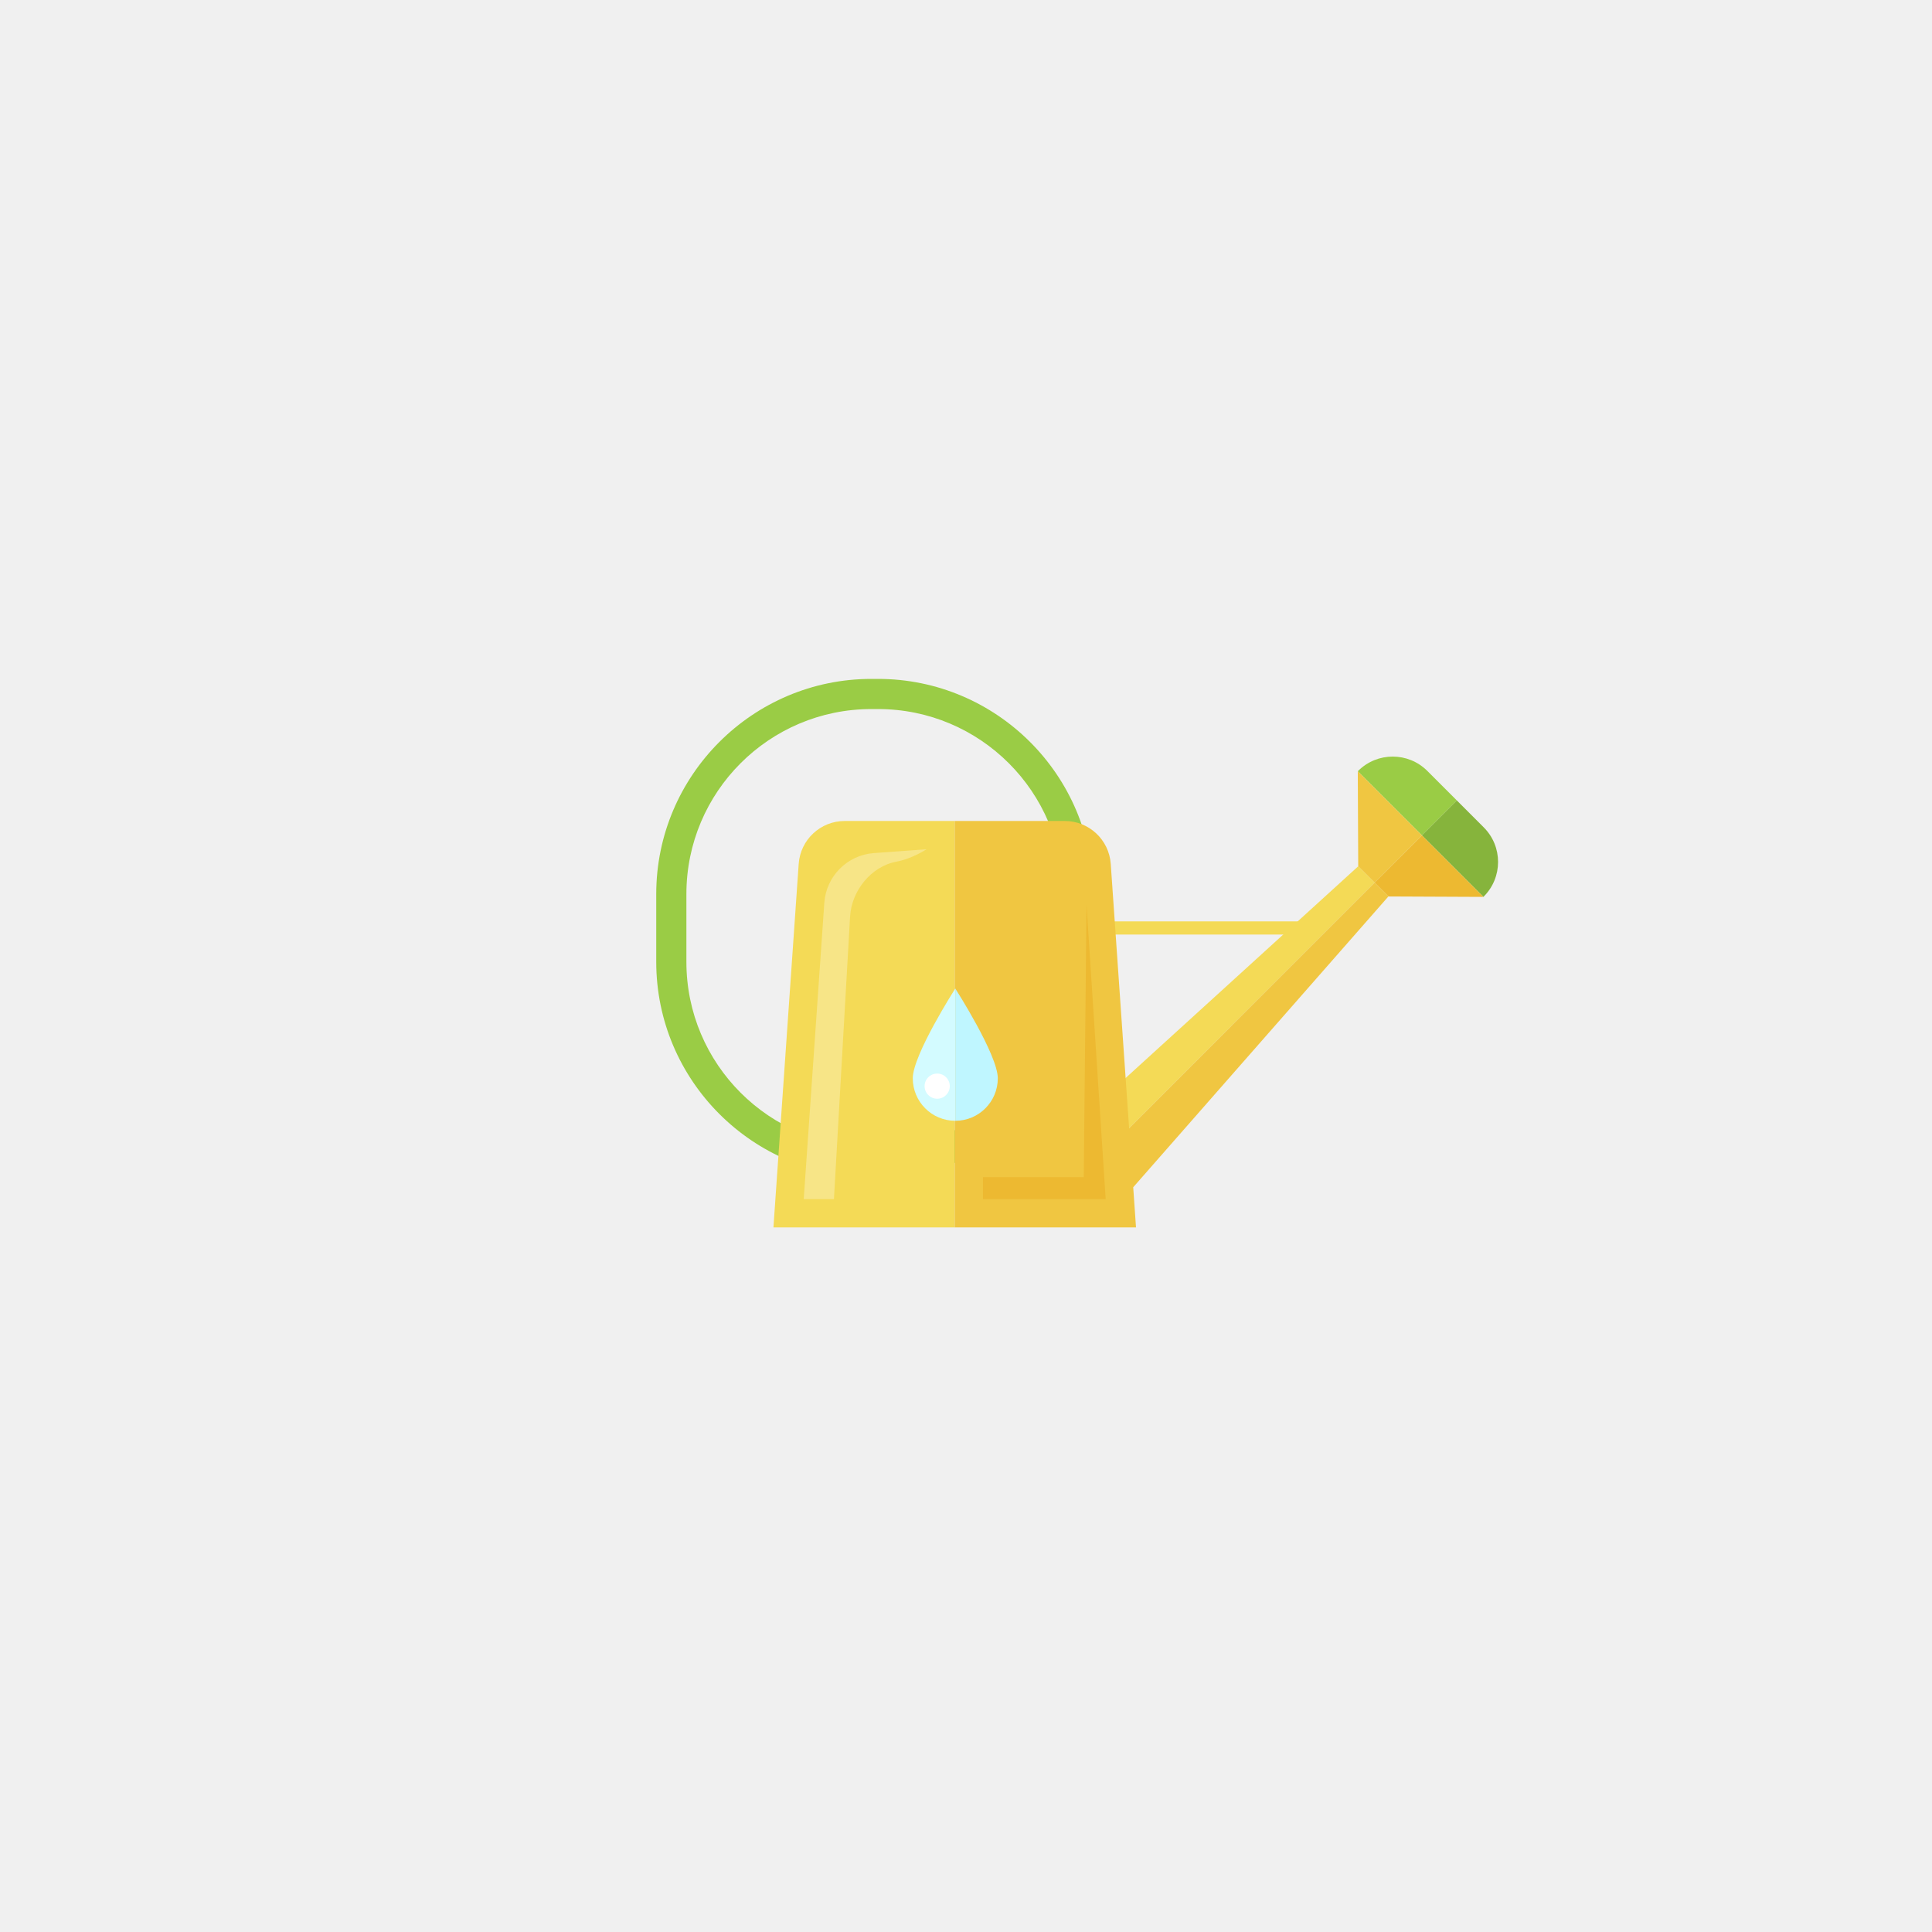
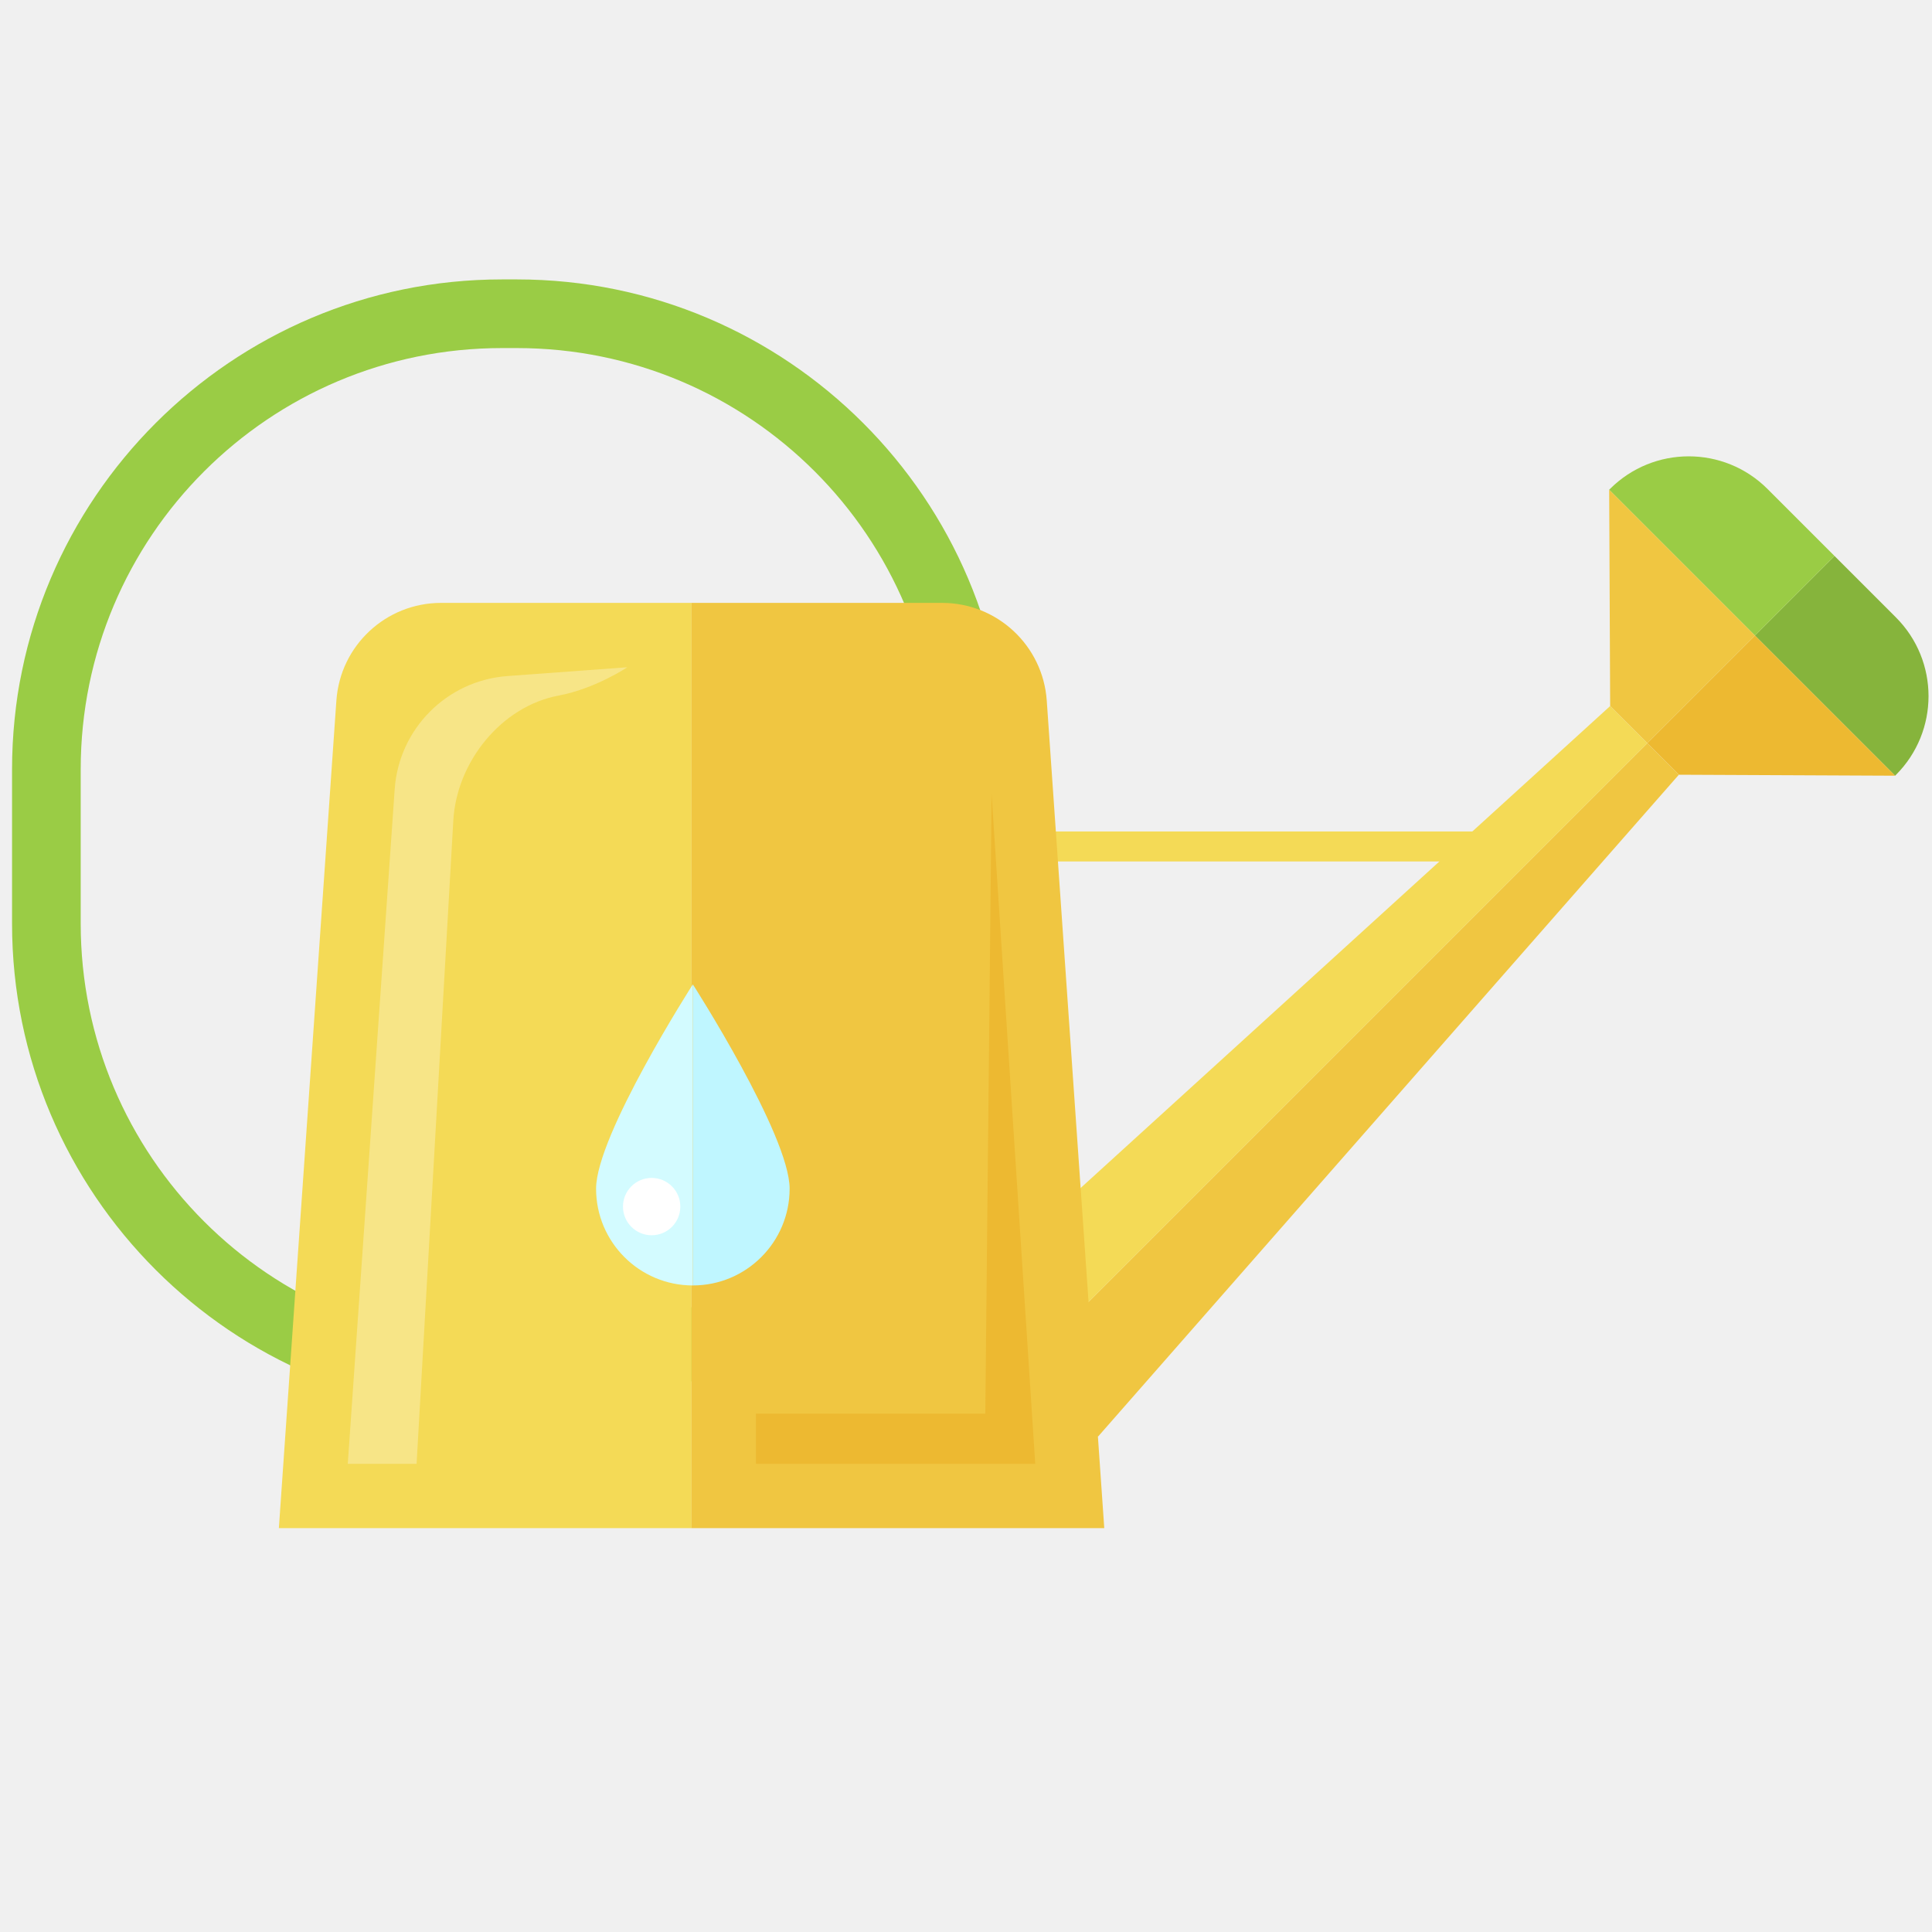
<svg xmlns="http://www.w3.org/2000/svg" version="1.1" x="0px" y="0px" viewBox="0 0 1122 1122" style="enable-background:new 0 0 1122 1122;" xml:space="preserve">
  <style type="text/css">
	.st0{display:none;}
	.st1{display:inline;}
	.st2{fill:#FFFFFF;}
	.st3{fill:#9DAA50;}
	.st4{fill:#616E7D;}
	.st5{fill:#754B21;}
	.st6{fill:#D3FBFF;}
	.st7{fill:#BFF6FF;}
	.st8{fill:#DD4B23;}
	.st9{fill:#F6F6F6;}
	.st10{fill:#F0F1F1;}
	.st11{fill:#C14320;}
	.st12{fill:#B8D6D3;}
	.st13{fill:#D4E6E3;}
	.st14{fill:#D1FBFF;}
	.st15{fill:#E4FBFF;}
	.st16{fill:#9ACC45;}
	.st17{fill:#86B43C;}
	.st18{fill:#7EA735;}
	.st19{fill:#F4DA56;}
	.st20{fill:#EDB931;}
	.st21{fill:#F0C641;}
	.st22{fill:#F7E587;}
</style>
  <g id="Bg" class="st0">
    <g class="st1">
      <g>
        <rect class="st2" width="1122" height="1122" />
      </g>
    </g>
  </g>
  <g id="Object" class="st0">
    <g class="st1">
      <path class="st3" d="M864.04,529.99c-47.12,0-86.55,32.86-96.66,76.89c-7.7-2.27-15.83-3.52-24.24-3.52    c-46.99,0-85.07,38.09-85.07,85.08c0,46.95,38.09,85.06,85.07,85.06h0.15h225.52v-0.01c36.62-0.29,66.19-30.06,66.19-66.73    c0-36.85-29.85-66.71-66.71-66.71c-1.9,0-3.77,0.1-5.64,0.26c0.39-3.64,0.65-7.33,0.65-11.08    C963.3,574.41,918.85,529.99,864.04,529.99z" />
      <path class="st4" d="M743.14,575.14c1.77,0,3.58,0.06,5.37,0.14c20.51-44.32,64.91-73.51,115.52-73.51    c65.32,0,119.32,49.37,126.63,112.75c4.18,0.99,8.17,2.5,12.15,4.07c4.26-16.57,6.8-33.83,6.8-51.73    c0-114.11-92.53-206.61-206.64-206.61c-20.48,0-40.22,3.01-58.86,8.55C719.45,261.78,623.7,181.96,509.23,181.96    c-133.15,0-241.06,107.94-241.06,241.07c0,9.11,0.53,18.09,1.53,26.95c-4.53-0.37-9.1-0.62-13.7-0.62    c-89.5,0-162.05,72.55-162.05,162.06c0,89.09,71.87,161.36,160.79,162.05v0.03h413.84c-23.66-20.78-38.72-51.17-38.72-85.06    C629.85,625.97,680.67,575.14,743.14,575.14z" />
      <path class="st3" d="M639.09,126.6l-2.79-0.4c-5.34,0-9.7,4.35-9.7,9.69v35.42c0,3.98,2.55,7.56,6.3,8.93    c56.23,20.14,101.37,63.46,123.95,118.85c1.47,3.58,4.91,5.88,8.75,5.88h36.1c3.11,0,6.05-1.53,7.87-4.06    c1.81-2.56,2.29-5.8,1.27-8.74C783.43,213.04,719.21,151.14,639.09,126.6z" />
      <path class="st4" d="M650.42,24.72l-2.1-0.2c-5.35,0-9.7,4.31-9.7,9.66v34.89c0,4.34,2.96,8.12,7.22,9.2    c103.13,25.68,185.02,105.25,213.77,207.72c1.13,4.09,4.88,6.96,9.11,6.96h34.99c3,0,5.78-1.39,7.62-3.76    c1.84-2.35,2.48-5.4,1.76-8.27C881.26,153.75,778.14,53.19,650.42,24.72z" />
    </g>
  </g>
  <g id="Layer_3">
    <g class="st0">
      <g class="st1">
        <g>
-           <circle class="st5" cx="626.82" cy="459.72" r="84.83" />
-         </g>
-         <g>
-           <circle class="st5" cx="518.58" cy="491.9" r="84.83" />
-         </g>
-         <g>
-           <path class="st5" d="M752.6,500.67c0,30.7-24.88,55.58-55.58,55.58c-30.7,0-55.58-24.88-55.58-55.58s24.88-55.58,55.58-55.58      C727.72,445.09,752.6,469.98,752.6,500.67z" />
-         </g>
-         <g>
-           <path class="st5" d="M477.63,497.75c0,30.7-24.88,55.58-55.58,55.58s-55.58-24.88-55.58-55.58c0-30.7,24.88-55.58,55.58-55.58      S477.63,467.05,477.63,497.75z" />
-         </g>
-         <g>
-           <rect x="369.4" y="500.67" class="st5" width="386.13" height="246.44" />
-         </g>
-       </g>
-       <g class="st1">
-         <g>
-           <g>
-             <path class="st6" d="M461.42,365.03c0,15.79,12.8,28.58,28.58,28.58v-88.92C490,304.69,461.42,349.24,461.42,365.03z" />
-           </g>
-           <g>
-             <path class="st7" d="M490,304.69v88.92c15.78,0,28.58-12.8,28.58-28.58C518.58,349.24,490,304.69,490,304.69z" />
-           </g>
-         </g>
-         <g>
-           <path class="st2" d="M486.29,370.32c0,4.68-3.79,8.47-8.47,8.47s-8.47-3.79-8.47-8.47c0-4.68,3.79-8.47,8.47-8.47      S486.29,365.64,486.29,370.32z" />
-         </g>
-       </g>
-       <g class="st1">
-         <g>
-           <g>
-             <path class="st6" d="M556.21,302.86c0,12.03,9.76,21.79,21.79,21.79v-67.79C578,256.86,556.21,290.82,556.21,302.86z" />
-           </g>
-           <g>
-             <path class="st7" d="M578,256.86v67.79c12.03,0,21.79-9.76,21.79-21.79C599.79,290.82,578,256.86,578,256.86z" />
-           </g>
-         </g>
-         <g>
-           <path class="st2" d="M575.18,306.89c0,3.57-2.89,6.46-6.46,6.46c-3.57,0-6.46-2.89-6.46-6.46c0-3.57,2.89-6.46,6.46-6.46      C572.28,300.44,575.18,303.33,575.18,306.89z" />
-         </g>
-       </g>
-       <g class="st1">
-         <g>
-           <g>
-             <path class="st6" d="M672.21,386.3c0,12.03,9.76,21.79,21.79,21.79v-67.79C694,340.29,672.21,374.26,672.21,386.3z" />
-           </g>
-           <g>
-             <path class="st7" d="M694,340.29v67.79c12.03,0,21.79-9.76,21.79-21.79C715.79,374.26,694,340.29,694,340.29z" />
-           </g>
-         </g>
-         <g>
-           <path class="st2" d="M691.18,390.33c0,3.57-2.89,6.46-6.46,6.46c-3.57,0-6.46-2.89-6.46-6.46c0-3.57,2.89-6.46,6.46-6.46      C688.28,383.87,691.18,386.77,691.18,390.33z" />
-         </g>
-       </g>
-       <g class="st1">
-         <g>
-           <g>
-             <path class="st6" d="M382.8,316.03c0,9.5,7.7,17.2,17.2,17.2v-53.5C400,279.73,382.8,306.54,382.8,316.03z" />
-           </g>
-           <g>
-             <path class="st7" d="M400,279.73v53.5c9.5,0,17.2-7.7,17.2-17.2C417.2,306.54,400,279.73,400,279.73z" />
-           </g>
-         </g>
-         <g>
-           <path class="st2" d="M397.77,319.22c0,2.81-2.28,5.09-5.09,5.09s-5.09-2.28-5.09-5.09c0-2.81,2.28-5.1,5.09-5.1      S397.77,316.4,397.77,319.22z" />
+           <circle class="st5" cx="709.35" cy="464.24" r="191.2" />
+         </g>
+         <g>
+           <circle class="st5" cx="465.4" cy="536.76" r="191.21" />
+         </g>
+         <g>
+           <path class="st5" d="M992.86,556.54c0,69.19-56.09,125.27-125.27,125.27c-69.19,0-125.27-56.09-125.27-125.27      s56.09-125.27,125.27-125.27C936.77,431.27,992.86,487.36,992.86,556.54z" />
+         </g>
+         <g>
+           <path class="st5" d="M373.09,549.95c0,69.19-56.09,125.27-125.27,125.27s-125.27-56.09-125.27-125.27      c0-69.19,56.09-125.27,125.27-125.27S373.09,480.76,373.09,549.95z" />
+         </g>
+         <g>
+           <rect x="129.14" y="556.54" class="st5" width="870.31" height="555.46" />
+         </g>
+       </g>
+       <g class="st1">
+         <g>
+           <g>
+             <path class="st6" d="M336.55,250.81c0,35.58,28.84,64.42,64.42,64.42V114.81C400.97,114.81,336.55,215.23,336.55,250.81z" />
+           </g>
+           <g>
+             <path class="st7" d="M400.97,114.81v200.41c35.58,0,64.42-28.84,64.42-64.42C465.39,215.23,400.97,114.81,400.97,114.81z" />
+           </g>
+         </g>
+         <g>
+           <path class="st2" d="M392.62,262.74c0,10.54-8.54,19.09-19.09,19.09c-10.54,0-19.09-8.55-19.09-19.09      c0-10.54,8.54-19.09,19.09-19.09C384.08,243.65,392.62,252.2,392.62,262.74z" />
+         </g>
+       </g>
+       <g class="st1">
+         <g>
+           <g>
+             <path class="st6" d="M550.2,110.68c0,27.13,21.99,49.11,49.11,49.11V7C599.32,7,550.2,83.56,550.2,110.68z" />
+           </g>
+           <g>
+             <path class="st7" d="M599.32,7v152.8c27.12,0,49.11-21.99,49.11-49.11C648.43,83.56,599.32,7,599.32,7z" />
+           </g>
+         </g>
+         <g>
+           <path class="st2" d="M592.95,119.78c0,8.04-6.51,14.55-14.55,14.55c-8.04,0-14.55-6.52-14.55-14.55      c0-8.04,6.51-14.55,14.55-14.55C586.43,105.23,592.95,111.74,592.95,119.78z" />
+         </g>
+       </g>
+       <g class="st1">
+         <g>
+           <g>
+             <path class="st6" d="M811.66,298.75c0,27.13,21.99,49.11,49.11,49.11v-152.8C860.77,195.06,811.66,271.62,811.66,298.75z" />
+           </g>
+           <g>
+             <path class="st7" d="M860.77,195.06v152.8c27.12,0,49.11-21.99,49.11-49.11C909.89,271.62,860.77,195.06,860.77,195.06z" />
+           </g>
+         </g>
+         <g>
+           <path class="st2" d="M854.4,307.84c0,8.04-6.51,14.55-14.55,14.55c-8.04,0-14.55-6.52-14.55-14.55      c0-8.04,6.51-14.55,14.55-14.55C847.89,293.29,854.4,299.8,854.4,307.84z" />
+         </g>
+       </g>
+       <g class="st1">
+         <g>
+           <g>
+             <path class="st6" d="M159.36,140.38c0,21.41,17.35,38.76,38.76,38.76V58.56C198.12,58.56,159.36,118.97,159.36,140.38z" />
+           </g>
+           <g>
+             <path class="st7" d="M198.12,58.56v120.58c21.4,0,38.76-17.35,38.76-38.76C236.88,118.97,198.12,58.56,198.12,58.56z" />
+           </g>
+         </g>
+         <g>
+           <path class="st2" d="M193.09,147.56c0,6.34-5.14,11.48-11.48,11.48s-11.48-5.14-11.48-11.48c0-6.34,5.14-11.48,11.48-11.48      S193.09,141.21,193.09,147.56z" />
        </g>
      </g>
    </g>
    <g class="st0">
      <g class="st1">
-         <rect x="614.52" y="351.49" class="st8" width="52.79" height="15.23" />
-       </g>
-       <g class="st1">
-         <rect x="614.52" y="394.64" class="st8" width="28.43" height="15.23" />
-       </g>
-       <g class="st1">
-         <rect x="614.52" y="437.79" class="st8" width="52.79" height="15.23" />
-       </g>
-       <g class="st1">
-         <rect x="614.52" y="480.94" class="st8" width="28.43" height="15.23" />
-       </g>
-       <g class="st1">
-         <rect x="614.52" y="524.08" class="st8" width="52.79" height="15.23" />
-       </g>
-       <g class="st1">
-         <rect x="614.52" y="567.23" class="st8" width="28.43" height="15.23" />
-       </g>
-       <g class="st1">
-         <rect x="614.52" y="610.38" class="st8" width="52.79" height="15.23" />
-       </g>
-       <g class="st1">
-         <g>
-           <g>
-             <path class="st9" d="M548.89,309.42v503.17c-0.06,0-0.06,0-0.06,0c-12,0-24.06-2.25-35.82-6.7       c-24.43-9.2-43.49-28.69-52.39-53.42c-15.78-43.98,0.79-91.13,38.68-114.46V363.51c0-29.85,22.23-54.09,49.52-54.09       C548.83,309.42,548.83,309.42,548.89,309.42z" />
-           </g>
-           <g>
-             <path class="st10" d="M643.07,718.29c0,51.96-42.21,94.24-94.18,94.3V309.42c27.23,0,49.4,24.24,49.4,54.09V638       C625.83,655.05,643.07,685.39,643.07,718.29z" />
-           </g>
-         </g>
-         <g>
-           <g>
-             <g>
-               <path class="st11" d="M606.78,718.26c0-22.71-13.39-43.46-34.12-52.85l-10.66-4.83v-11.7v-90.46        c0-9.61-6.01-17.72-13.13-17.77v235.63C580.81,776.24,606.78,750.23,606.78,718.26z" />
-             </g>
-           </g>
-           <g>
-             <g>
-               <path class="st8" d="M535.61,558.42v90.46v11.7l-10.66,4.83c-24.37,11.04-42.56,40.29-30.16,74.8        c5.36,14.92,16.39,26.19,31.05,31.72c7.63,2.88,15.36,4.34,22.97,4.34c0.02,0,0.04,0,0.07,0V540.65        c-0.02,0-0.04-0.01-0.07-0.01C541.66,540.64,535.61,548.78,535.61,558.42z" />
-             </g>
-           </g>
-           <g>
-             <g>
-               <path class="st12" d="M643.07,718.29c0,51.96-42.21,94.24-94.18,94.3v-18.15h0.18c0.55,0,1.04-0.06,1.58-0.12        c2.44-0.06,4.81-0.18,7.19-0.49c0.97-0.12,1.95-0.24,2.86-0.43c1.95-0.3,3.84-0.67,5.67-1.1c1.03-0.24,2.01-0.49,2.98-0.79        c1.89-0.49,3.66-1.1,5.48-1.77c0.85-0.3,1.71-0.55,2.56-0.91c2.31-0.91,4.51-1.95,6.7-3.11c0.3-0.12,0.61-0.24,0.85-0.43        c2.44-1.34,4.75-2.74,7.01-4.33c0.73-0.49,1.4-1.04,2.07-1.52c1.52-1.16,3.05-2.31,4.51-3.59l2.19-2.01        c1.34-1.22,2.62-2.5,3.84-3.84c0.67-0.73,1.34-1.46,1.95-2.19c1.34-1.52,2.56-3.11,3.78-4.75c0.43-0.61,0.91-1.16,1.34-1.77        c1.52-2.25,2.98-4.63,4.26-7.07c0.3-0.55,0.55-1.16,0.85-1.7c0.97-1.95,1.83-3.84,2.68-5.85c0.37-0.91,0.67-1.83,0.97-2.74        c0.61-1.77,1.22-3.53,1.71-5.36c0.3-1.04,0.55-2.01,0.79-2.99c0.43-1.95,0.79-3.9,1.1-5.85c0.12-0.91,0.3-1.77,0.37-2.68        c0.37-2.92,0.55-5.85,0.55-8.77c0-30.95-18.4-57.44-44.77-69.38V363.51c0-5-0.85-9.75-2.44-14.01        c-4.75-12.91-15.9-21.93-28.81-21.93v-18.15c27.23,0,49.4,24.24,49.4,54.09V638C625.83,655.05,643.07,685.39,643.07,718.29z" />
-             </g>
-           </g>
-           <g>
-             <g>
-               <path class="st13" d="M477.68,746.37c7.13,19.74,22.11,35.15,41.73,42.52c3.05,1.16,6.09,2.07,9.14,2.86        c0.85,0.24,1.71,0.43,2.62,0.61c2.25,0.49,4.57,0.91,6.82,1.22c0.79,0.12,1.58,0.24,2.38,0.37c2.86,0.3,5.67,0.49,8.47,0.49        c0,0,0,0,0.06,0v18.15c-0.06,0-0.06,0-0.06,0c-12,0-24.06-2.25-35.82-6.7c-24.43-9.2-43.49-28.69-52.39-53.42        c-15.78-43.98,0.79-91.13,38.68-114.46V363.51c0-29.85,22.23-54.09,49.52-54.09c0,0,0,0,0.06,0v18.15c-0.06,0-0.06,0-0.06,0        c-13.04,0-24.12,9.02-28.93,21.93c-1.58,4.26-2.44,9.02-2.44,14.01V648.9C483.35,664.31,462.58,704.21,477.68,746.37z" />
+         <rect x="678.32" y="101.23" class="st8" width="115.73" height="33.38" />
+       </g>
+       <g class="st1">
+         <rect x="678.32" y="195.82" class="st8" width="62.32" height="33.38" />
+       </g>
+       <g class="st1">
+         <rect x="678.32" y="290.4" class="st8" width="115.73" height="33.38" />
+       </g>
+       <g class="st1">
+         <rect x="678.32" y="384.99" class="st8" width="62.32" height="33.38" />
+       </g>
+       <g class="st1">
+         <rect x="678.32" y="479.58" class="st8" width="115.73" height="33.38" />
+       </g>
+       <g class="st1">
+         <rect x="678.32" y="574.17" class="st8" width="62.32" height="33.38" />
+       </g>
+       <g class="st1">
+         <rect x="678.32" y="668.75" class="st8" width="115.73" height="33.38" />
+       </g>
+       <g class="st1">
+         <g>
+           <g>
+             <path class="st9" d="M534.46,9v1103c-0.13,0-0.13,0-0.13,0c-26.31,0-52.75-4.94-78.52-14.69       c-53.55-20.16-95.34-62.89-114.84-117.11c-34.59-96.41,1.73-199.77,84.79-250.91V127.58C425.77,62.15,474.51,9,534.33,9       C534.33,9,534.33,9,534.46,9z" />
+           </g>
+           <g>
+             <path class="st10" d="M740.91,905.29c0,113.9-92.54,206.58-206.44,206.71V9c59.69,0,108.3,53.15,108.3,118.58v601.71       C703.12,766.68,740.91,833.18,740.91,905.29z" />
+           </g>
+         </g>
+         <g>
+           <g>
+             <g>
+               <path class="st11" d="M661.36,905.23c0-49.79-29.36-95.27-74.79-115.85l-23.36-10.59v-25.66V554.84        c0-21.06-13.17-38.85-28.79-38.96v516.52C604.43,1032.32,661.36,975.31,661.36,905.23z" />
+             </g>
+           </g>
+           <g>
+             <g>
+               <path class="st8" d="M505.35,554.84v198.29v25.66l-23.37,10.59c-53.42,24.21-93.29,88.31-66.12,163.98        c11.75,32.71,35.92,57.4,68.07,69.54c16.73,6.31,33.67,9.51,50.36,9.51c0.05,0,0.1-0.01,0.14-0.01V515.88        c-0.05,0-0.1-0.02-0.14-0.02C518.6,515.86,505.35,533.71,505.35,554.84z" />
+             </g>
+           </g>
+           <g>
+             <g>
+               <path class="st12" d="M740.91,905.29c0,113.9-92.54,206.58-206.44,206.71v-39.79h0.4c1.2,0,2.27-0.13,3.47-0.27        c5.34-0.13,10.55-0.4,15.76-1.07c2.14-0.27,4.27-0.53,6.28-0.93c4.27-0.67,8.41-1.47,12.42-2.4c2.27-0.53,4.41-1.07,6.54-1.74        c4.14-1.07,8.01-2.4,12.02-3.87c1.87-0.67,3.74-1.2,5.61-2c5.07-2,9.88-4.27,14.69-6.81c0.67-0.27,1.33-0.53,1.87-0.93        c5.34-2.94,10.42-6.01,15.36-9.48c1.6-1.07,3.07-2.27,4.54-3.34c3.34-2.54,6.68-5.07,9.88-7.88l4.81-4.41        c2.94-2.67,5.74-5.47,8.41-8.41c1.47-1.6,2.94-3.2,4.27-4.81c2.94-3.34,5.61-6.81,8.28-10.42c0.93-1.33,2-2.54,2.94-3.87        c3.34-4.94,6.54-10.15,9.35-15.49c0.67-1.2,1.2-2.54,1.87-3.74c2.14-4.27,4.01-8.41,5.88-12.82c0.8-2,1.47-4.01,2.13-6.01        c1.34-3.87,2.67-7.74,3.74-11.75c0.67-2.27,1.2-4.41,1.74-6.54c0.93-4.27,1.74-8.55,2.4-12.82c0.27-2,0.67-3.87,0.8-5.87        c0.8-6.41,1.2-12.82,1.2-19.23c0-67.84-40.33-125.92-98.15-152.1V127.58c0-10.95-1.87-21.37-5.34-30.71        c-10.42-28.31-34.85-48.07-63.16-48.07V9c59.69,0,108.3,53.15,108.3,118.58v601.71C703.12,766.68,740.91,833.18,740.91,905.29        z" />
+             </g>
+           </g>
+           <g>
+             <g>
+               <path class="st13" d="M378.36,966.85c15.62,43.26,48.47,77.05,91.47,93.21c6.68,2.54,13.35,4.54,20.03,6.28        c1.87,0.53,3.74,0.93,5.74,1.33c4.94,1.07,10.02,2,14.96,2.67c1.74,0.27,3.47,0.53,5.21,0.8c6.28,0.67,12.42,1.07,18.56,1.07        c0,0,0,0,0.13,0V1112c-0.13,0-0.13,0-0.13,0c-26.31,0-52.75-4.94-78.52-14.69c-53.55-20.16-95.34-62.89-114.84-117.11        c-34.59-96.41,1.73-199.77,84.79-250.91V127.58C425.77,62.15,474.51,9,534.33,9c0,0,0,0,0.13,0v39.79c-0.13,0-0.13,0-0.13,0        c-28.58,0-52.88,19.76-63.43,48.07c-3.47,9.35-5.34,19.76-5.34,30.71v625.61C390.78,786.98,345.25,874.44,378.36,966.85z" />
            </g>
          </g>
        </g>
      </g>
    </g>
    <g class="st0">
      <g class="st1">
-         <rect x="364.61" y="499.55" class="st6" width="412.4" height="263.83" />
-       </g>
-       <g class="st1">
-         <g>
-           <polygon class="st7" points="571.37,390.93 383.52,504.42 383.52,763.38 571.39,763.38 571.39,390.94     " />
-         </g>
-         <g>
-           <polygon class="st14" points="571.39,763.38 759.23,763.38 759.23,504.42 571.39,390.94     " />
-         </g>
-         <g>
-           <polygon class="st15" points="759.23,476.3 759.23,504.42 797.08,527.29 812.09,508.22     " />
-         </g>
-         <g>
-           <polygon class="st15" points="330.69,508.22 345.67,527.29 383.52,504.42 383.52,476.3     " />
-         </g>
-         <g>
-           <polygon class="st15" points="571.72,363 571.39,363.79 571.39,390.94 759.23,504.42 759.23,476.3     " />
-         </g>
-         <g>
-           <polygon class="st15" points="571.39,390.94 571.39,363.79 571.37,363.82 571.05,363 383.52,476.3 383.52,504.42 571.37,390.93           " />
-         </g>
-       </g>
-       <g class="st1">
-         <g>
-           <g>
-             <g>
-               <path class="st16" d="M550.51,565.08c0,0-23.51,12.48-40.79,13.92c-17.28,1.44-37.43-7.68-47.99-8.16s-39.83,2.4-39.83,2.4        s37.43-58.55,87.82-50.87c50.39,7.68,41.27,41.27,41.27,41.27L550.51,565.08z" />
-             </g>
-             <g>
-               <path class="st17" d="M572.11,602.92v138.49l-6.72-1.92l0.69-134.08c0.18-16.94-7.96-32.89-21.76-42.72        c-9.43-6.72-23.35-11.73-28.84-12.97c-25.43-5.76-56.63-0.96-56.63-0.96s38.39-9.12,59.51-2.4        c8.88,2.82,22.16,7.6,31.23,13.86C563.65,569.91,572.11,585.84,572.11,602.92z" />
-             </g>
-           </g>
-           <g>
-             <g>
-               <path class="st16" d="M595.62,564.12c0,0,20.15,8.64,37.43,10.08c17.28,1.44,37.43-7.68,47.99-8.16        c10.56-0.48,39.83,2.4,39.83,2.4s-37.43-58.55-87.82-50.87c-50.39,7.68-40.79,44.63-40.79,44.63L595.62,564.12z" />
-             </g>
-             <g>
-               <path class="st18" d="M572.11,602.92v138.49l6.72-1.92l-0.69-134.08c-0.18-16.94,7.96-32.89,21.76-42.72        c9.43-6.72,23.35-11.73,28.84-12.97c25.43-5.76,56.63-0.96,56.63-0.96s-38.39-9.12-59.51-2.4        c-8.88,2.82-22.16,7.6-31.23,13.86C580.56,569.91,572.11,585.84,572.11,602.92z" />
-             </g>
-           </g>
-           <g>
-             <path class="st16" d="M570.67,563.64c0,0,7.68,13.92,6.24,20.63c-1.44,6.72-5.28,15.84-5.28,15.84s-6.72-13.92-6.24-19.68       C565.87,574.67,570.67,563.64,570.67,563.64z" />
-           </g>
-         </g>
-       </g>
-       <g class="st1">
-         <path class="st5" d="M383.52,763.38h375.71c0,0-5.02-37.95-36.63-41.12c-31.61-3.16-44.25,9.48-44.25,9.48     s-10.47-21.61-41.09-25.29c-26.34-3.16-44.25,15.8-44.25,15.8s-12.64-28.45-44.26-22.13c-31.61,6.32-31.61,28.45-31.61,28.45     s-19.21-22.97-55.18-15.15c-29.46,6.4-30.17,24.64-30.17,24.64s-15.94-4.15-34.77,3.16     C387.69,744.85,383.52,763.38,383.52,763.38z" />
+         <rect x="78.95" y="381.36" class="st6" width="959.69" height="613.96" />
+       </g>
+       <g class="st1">
+         <g>
+           <polygon class="st7" points="560.1,128.61 122.95,392.69 122.95,995.33 560.13,995.33 560.13,128.62     " />
+         </g>
+         <g>
+           <polygon class="st14" points="560.13,995.33 997.26,995.33 997.26,392.69 560.13,128.62     " />
+         </g>
+         <g>
+           <polygon class="st15" points="997.26,327.25 997.26,392.69 1085.34,445.91 1120.26,401.54     " />
+         </g>
+         <g>
+           <polygon class="st15" points="0,401.54 34.86,445.91 122.95,392.69 122.95,327.25     " />
+         </g>
+         <g>
+           <polygon class="st15" points="560.92,63.6 560.13,65.44 560.13,128.62 997.26,392.69 997.26,327.25     " />
+         </g>
+         <g>
+           <polygon class="st15" points="560.13,128.62 560.13,65.44 560.1,65.5 559.34,63.6 122.95,327.25 122.95,392.69 560.1,128.61           " />
+         </g>
+       </g>
+       <g class="st1">
+         <g>
+           <g>
+             <g>
+               <path class="st16" d="M511.55,533.85c0,0-54.72,29.04-94.92,32.39c-40.2,3.35-87.1-17.87-111.67-18.98        c-24.57-1.12-92.69,5.58-92.69,5.58s87.1-136.24,204.36-118.37c117.26,17.87,96.04,96.04,96.04,96.04L511.55,533.85z" />
+             </g>
+             <g>
+               <path class="st17" d="M561.8,621.91V944.2l-15.63-4.47l1.6-312.02c0.42-39.43-18.52-76.54-50.63-99.41        c-21.94-15.63-54.35-27.29-67.1-30.18c-59.19-13.4-131.78-2.23-131.78-2.23s89.34-21.22,138.47-5.58        c20.65,6.57,51.56,17.69,72.68,32.25C542.13,545.1,561.8,582.17,561.8,621.91z" />
+             </g>
+           </g>
+           <g>
+             <g>
+               <path class="st16" d="M616.52,531.62c0,0,46.9,20.1,87.1,23.45c40.2,3.35,87.1-17.87,111.67-18.98        c24.57-1.12,92.69,5.58,92.69,5.58s-87.1-136.24-204.36-118.37c-117.26,17.87-94.92,103.86-94.92,103.86L616.52,531.62z" />
+             </g>
+             <g>
+               <path class="st18" d="M561.8,621.91V944.2l15.63-4.47l-1.6-312.02c-0.42-39.43,18.52-76.54,50.63-99.41        c21.94-15.63,54.35-27.29,67.1-30.18c59.19-13.4,131.77-2.23,131.77-2.23s-89.34-21.22-138.47-5.58        c-20.65,6.57-51.56,17.69-72.68,32.25C581.48,545.1,561.8,582.17,561.8,621.91z" />
+             </g>
+           </g>
+           <g>
+             <path class="st16" d="M558.45,530.5c0,0,17.87,32.39,14.52,48.02c-3.35,15.63-12.28,36.85-12.28,36.85       s-15.63-32.39-14.52-45.79C547.29,556.19,558.45,530.5,558.45,530.5z" />
+           </g>
+         </g>
+       </g>
+       <g class="st1">
+         <path class="st5" d="M122.95,995.33h874.31c0,0-11.69-88.32-85.25-95.68c-73.56-7.36-102.98,22.07-102.98,22.07     s-24.36-50.3-95.63-58.85c-61.3-7.36-102.98,36.78-102.98,36.78s-29.42-66.2-102.99-51.49c-73.56,14.71-73.56,66.2-73.56,66.2     s-44.71-53.46-128.41-35.27c-68.55,14.9-70.21,57.33-70.21,57.33s-37.09-9.65-80.92,7.36     C132.64,952.2,122.95,995.33,122.95,995.33z" />
      </g>
    </g>
    <g>
      <g>
        <g>
          <g>
            <g>
-               <path class="st16" d="M509.9,411.78c59.34,0,107.45,48.11,107.45,107.45v39.37c0,59.34-48.11,107.45-107.45,107.45h-3.83        c-59.34,0-107.45-48.11-107.45-107.45v-39.37c0-59.34,48.11-107.45,107.45-107.45H509.9L509.9,411.78z M509.9,394.27h-3.83        c-68.91,0-124.96,56.06-124.96,124.96v39.37c0,68.91,56.06,124.96,124.96,124.96h3.83c68.91,0,124.96-56.06,124.96-124.96        v-39.37C634.86,450.32,578.8,394.27,509.9,394.27L509.9,394.27z" />
-             </g>
-           </g>
-           <g>
-             <g>
-               <rect x="629.65" y="535.09" class="st19" width="137" height="7.65" />
-             </g>
-           </g>
-         </g>
-         <g>
-           <g>
-             <g>
-               <path class="st17" d="M846.01,464.81l-20.3,20.3l35.76,35.76l0.2-0.2c11.1-11.1,11.1-29.09,0-40.19L846.01,464.81z" />
-             </g>
-           </g>
-           <g>
-             <g>
-               <path class="st16" d="M846.01,464.81l-17.1-17.1c-11.1-11.1-29.09-11.1-40.19,0l-0.2,0.2l37.19,37.19L846.01,464.81z" />
-             </g>
-           </g>
-           <g>
-             <g>
-               <polygon class="st20" points="798.25,512.57 806.3,520.62 861.47,520.87 825.72,485.11       " />
-             </g>
-           </g>
-           <g>
-             <g>
-               <polygon class="st21" points="825.72,485.11 788.53,447.92 788.78,503.09 798.25,512.57       " />
-             </g>
-           </g>
-           <g>
-             <g>
-               <polygon class="st21" points="643.84,666.99 658.11,689.49 806.3,520.62 798.25,512.57       " />
-             </g>
-           </g>
-           <g>
-             <g>
-               <polygon class="st19" points="788.78,503.09 630.99,646.71 643.84,666.99 798.25,512.57       " />
-             </g>
-           </g>
-         </g>
-         <g>
-           <g>
-             <g>
-               <path class="st19" d="M463.84,501.7l-14.67,211.1h105.28V476.78h-63.89C476.49,476.78,464.82,487.67,463.84,501.7z" />
-             </g>
-           </g>
-           <g>
-             <g>
-               <path class="st22" d="M538.06,493.2c0,0-8.17,5.47-17.49,7.21c-14.68,2.74-26.04,16.96-26.89,31.86l-9.37,164.12h-17.55        l11.96-172.08c1.07-15.44,13.33-27.75,28.77-28.88L538.06,493.2z" />
-             </g>
-           </g>
-           <g>
-             <g>
-               <path class="st21" d="M618.34,476.78h-63.89v236.03h105.28l-14.67-211.1C644.08,487.67,632.41,476.78,618.34,476.78z" />
-             </g>
-           </g>
-           <g>
-             <g>
-               <polygon class="st20" points="642.12,696.4 570.87,696.4 570.87,683.6 629.38,683.6 630.99,525.52       " />
+               <path class="st16" d="M300.2,202.14c135.1,0,244.62,109.52,244.62,244.62v89.63c0,135.1-109.52,244.62-244.62,244.62h-8.71        c-135.1,0-244.62-109.52-244.62-244.62v-89.63c0-135.1,109.52-244.62,244.62-244.62H300.2L300.2,202.14z M300.2,162.27h-8.71        C134.62,162.27,7,289.89,7,446.76v89.63c0,156.87,127.62,284.49,284.49,284.49h8.71c156.87,0,284.49-127.62,284.49-284.49        v-89.63C584.69,289.89,457.07,162.27,300.2,162.27L300.2,162.27z" />
+             </g>
+           </g>
+           <g>
+             <g>
+               <rect x="572.83" y="482.87" class="st19" width="311.9" height="17.42" />
+             </g>
+           </g>
+         </g>
+         <g>
+           <g>
+             <g>
+               <path class="st17" d="M1065.39,322.88l-46.21,46.21l81.4,81.4l0.46-0.46c25.26-25.27,25.26-66.23,0-91.49L1065.39,322.88z" />
+             </g>
+           </g>
+           <g>
+             <g>
+               <path class="st16" d="M1065.39,322.88l-38.92-38.92c-25.26-25.26-66.23-25.26-91.49,0l-0.46,0.46l84.66,84.66L1065.39,322.88z        " />
+             </g>
+           </g>
+           <g>
+             <g>
+               <polygon class="st20" points="956.67,431.6 974.99,449.92 1100.59,450.49 1019.19,369.09       " />
+             </g>
+           </g>
+           <g>
+             <g>
+               <polygon class="st21" points="1019.19,369.09 934.52,284.42 935.09,410.03 956.67,431.6       " />
+             </g>
+           </g>
+           <g>
+             <g>
+               <polygon class="st21" points="605.13,783.14 637.61,834.37 974.99,449.92 956.67,431.6       " />
+             </g>
+           </g>
+           <g>
+             <g>
+               <polygon class="st19" points="935.09,410.03 575.87,736.97 605.13,783.14 956.67,431.6       " />
+             </g>
+           </g>
+         </g>
+         <g>
+           <g>
+             <g>
+               <path class="st19" d="M195.35,406.86l-33.4,480.59h239.67V350.12H256.18C224.14,350.12,197.57,374.9,195.35,406.86z" />
+             </g>
+           </g>
+           <g>
+             <g>
+               <path class="st22" d="M364.31,387.51c0,0-18.59,12.45-39.83,16.42c-33.42,6.25-59.28,38.6-61.22,72.54l-21.33,373.64h-39.96        l27.24-391.76c2.45-35.15,30.35-63.17,65.5-65.74L364.31,387.51z" />
+             </g>
+           </g>
+           <g>
+             <g>
+               <path class="st21" d="M547.07,350.12H401.62v537.34H641.3l-33.4-480.59C605.67,374.9,579.1,350.12,547.07,350.12z" />
+             </g>
+           </g>
+           <g>
+             <g>
+               <polygon class="st20" points="601.21,850.11 439.01,850.11 439.01,820.97 572.21,820.97 575.87,461.08       " />
            </g>
          </g>
        </g>
      </g>
      <g>
        <g>
          <g>
-             <path class="st6" d="M530.09,626.21c0,13.63,11.05,24.69,24.69,24.69v-76.8C554.78,574.1,530.09,612.58,530.09,626.21z" />
-           </g>
-           <g>
-             <path class="st7" d="M554.78,574.1v76.8c13.63,0,24.69-11.05,24.69-24.69C579.46,612.58,554.78,574.1,554.78,574.1z" />
-           </g>
-         </g>
-         <g>
-           <path class="st2" d="M551.58,630.78c0,4.04-3.27,7.31-7.31,7.31c-4.04,0-7.31-3.28-7.31-7.31c0-4.04,3.27-7.31,7.31-7.31      C548.3,623.47,551.58,626.74,551.58,630.78z" />
+             <path class="st6" d="M346.17,690.32c0,31.04,25.16,56.2,56.2,56.2V571.67C402.37,571.67,346.17,659.28,346.17,690.32z" />
+           </g>
+           <g>
+             <path class="st7" d="M402.37,571.67v174.84c31.04,0,56.2-25.16,56.2-56.2C458.57,659.28,402.37,571.67,402.37,571.67z" />
+           </g>
+         </g>
+         <g>
+           <path class="st2" d="M395.09,700.72c0,9.2-7.45,16.65-16.65,16.65c-9.2,0-16.65-7.46-16.65-16.65c0-9.2,7.45-16.65,16.65-16.65      C387.63,684.07,395.09,691.53,395.09,700.72z" />
        </g>
      </g>
    </g>
  </g>
</svg>
